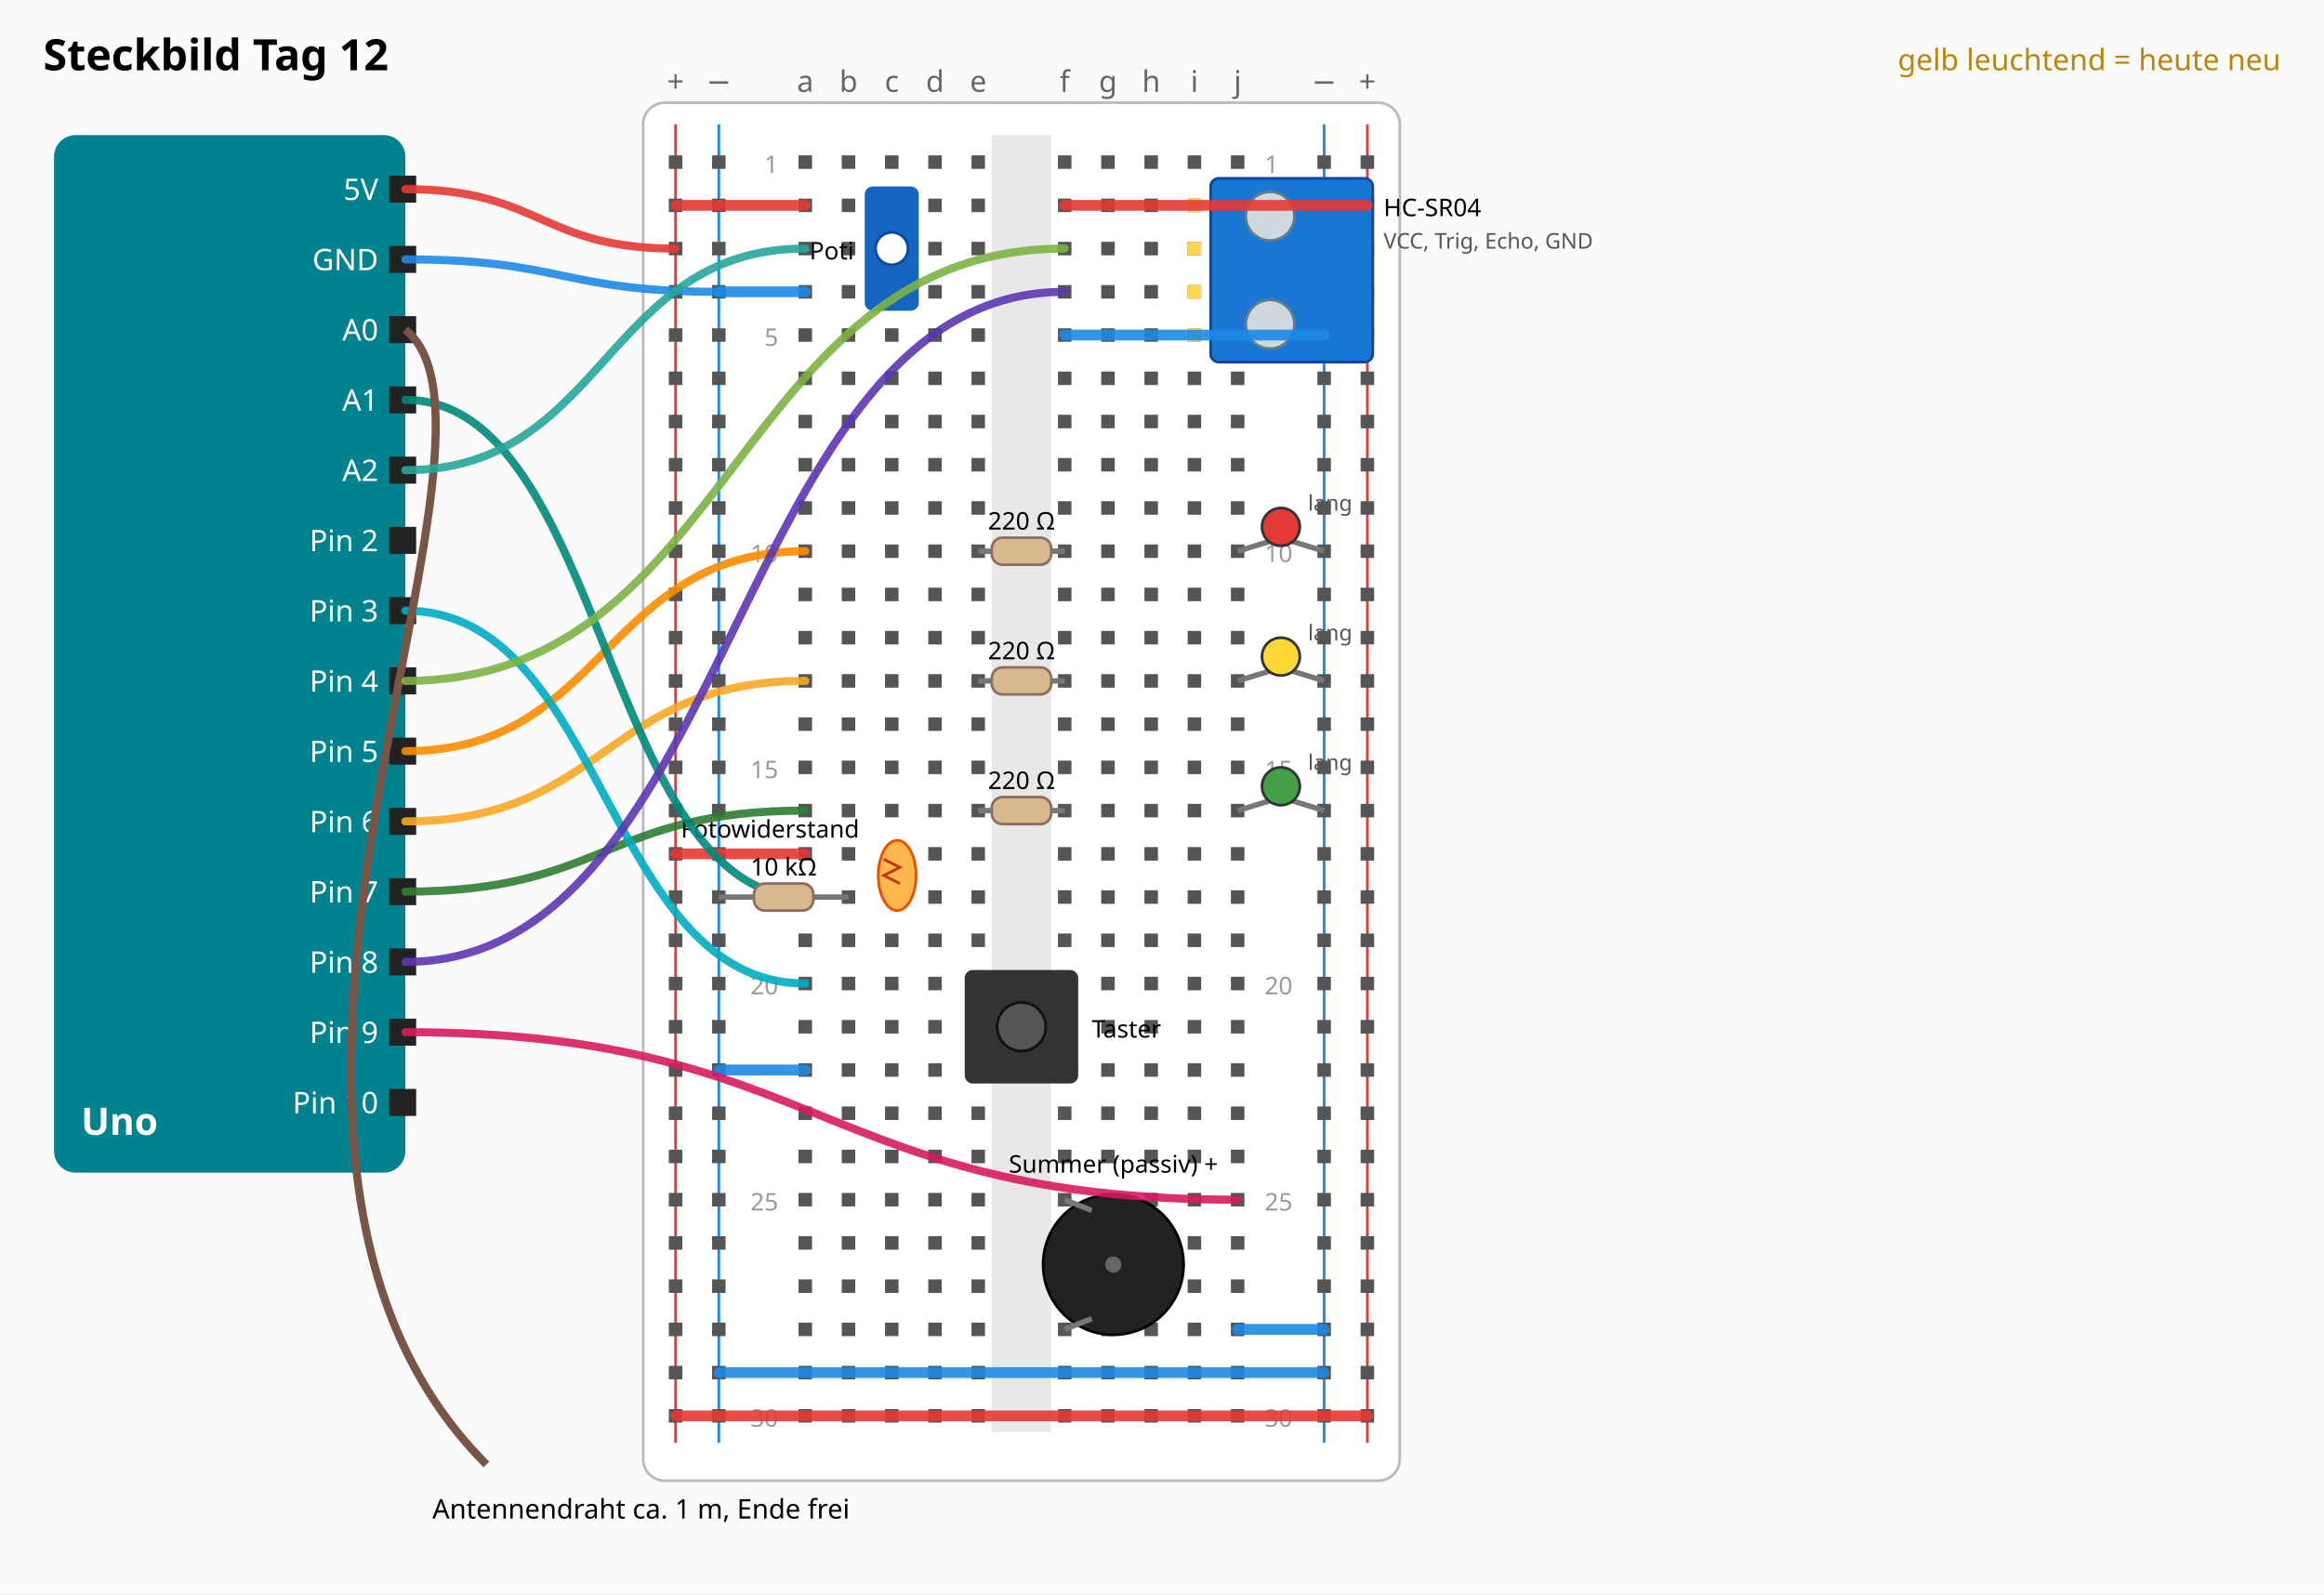
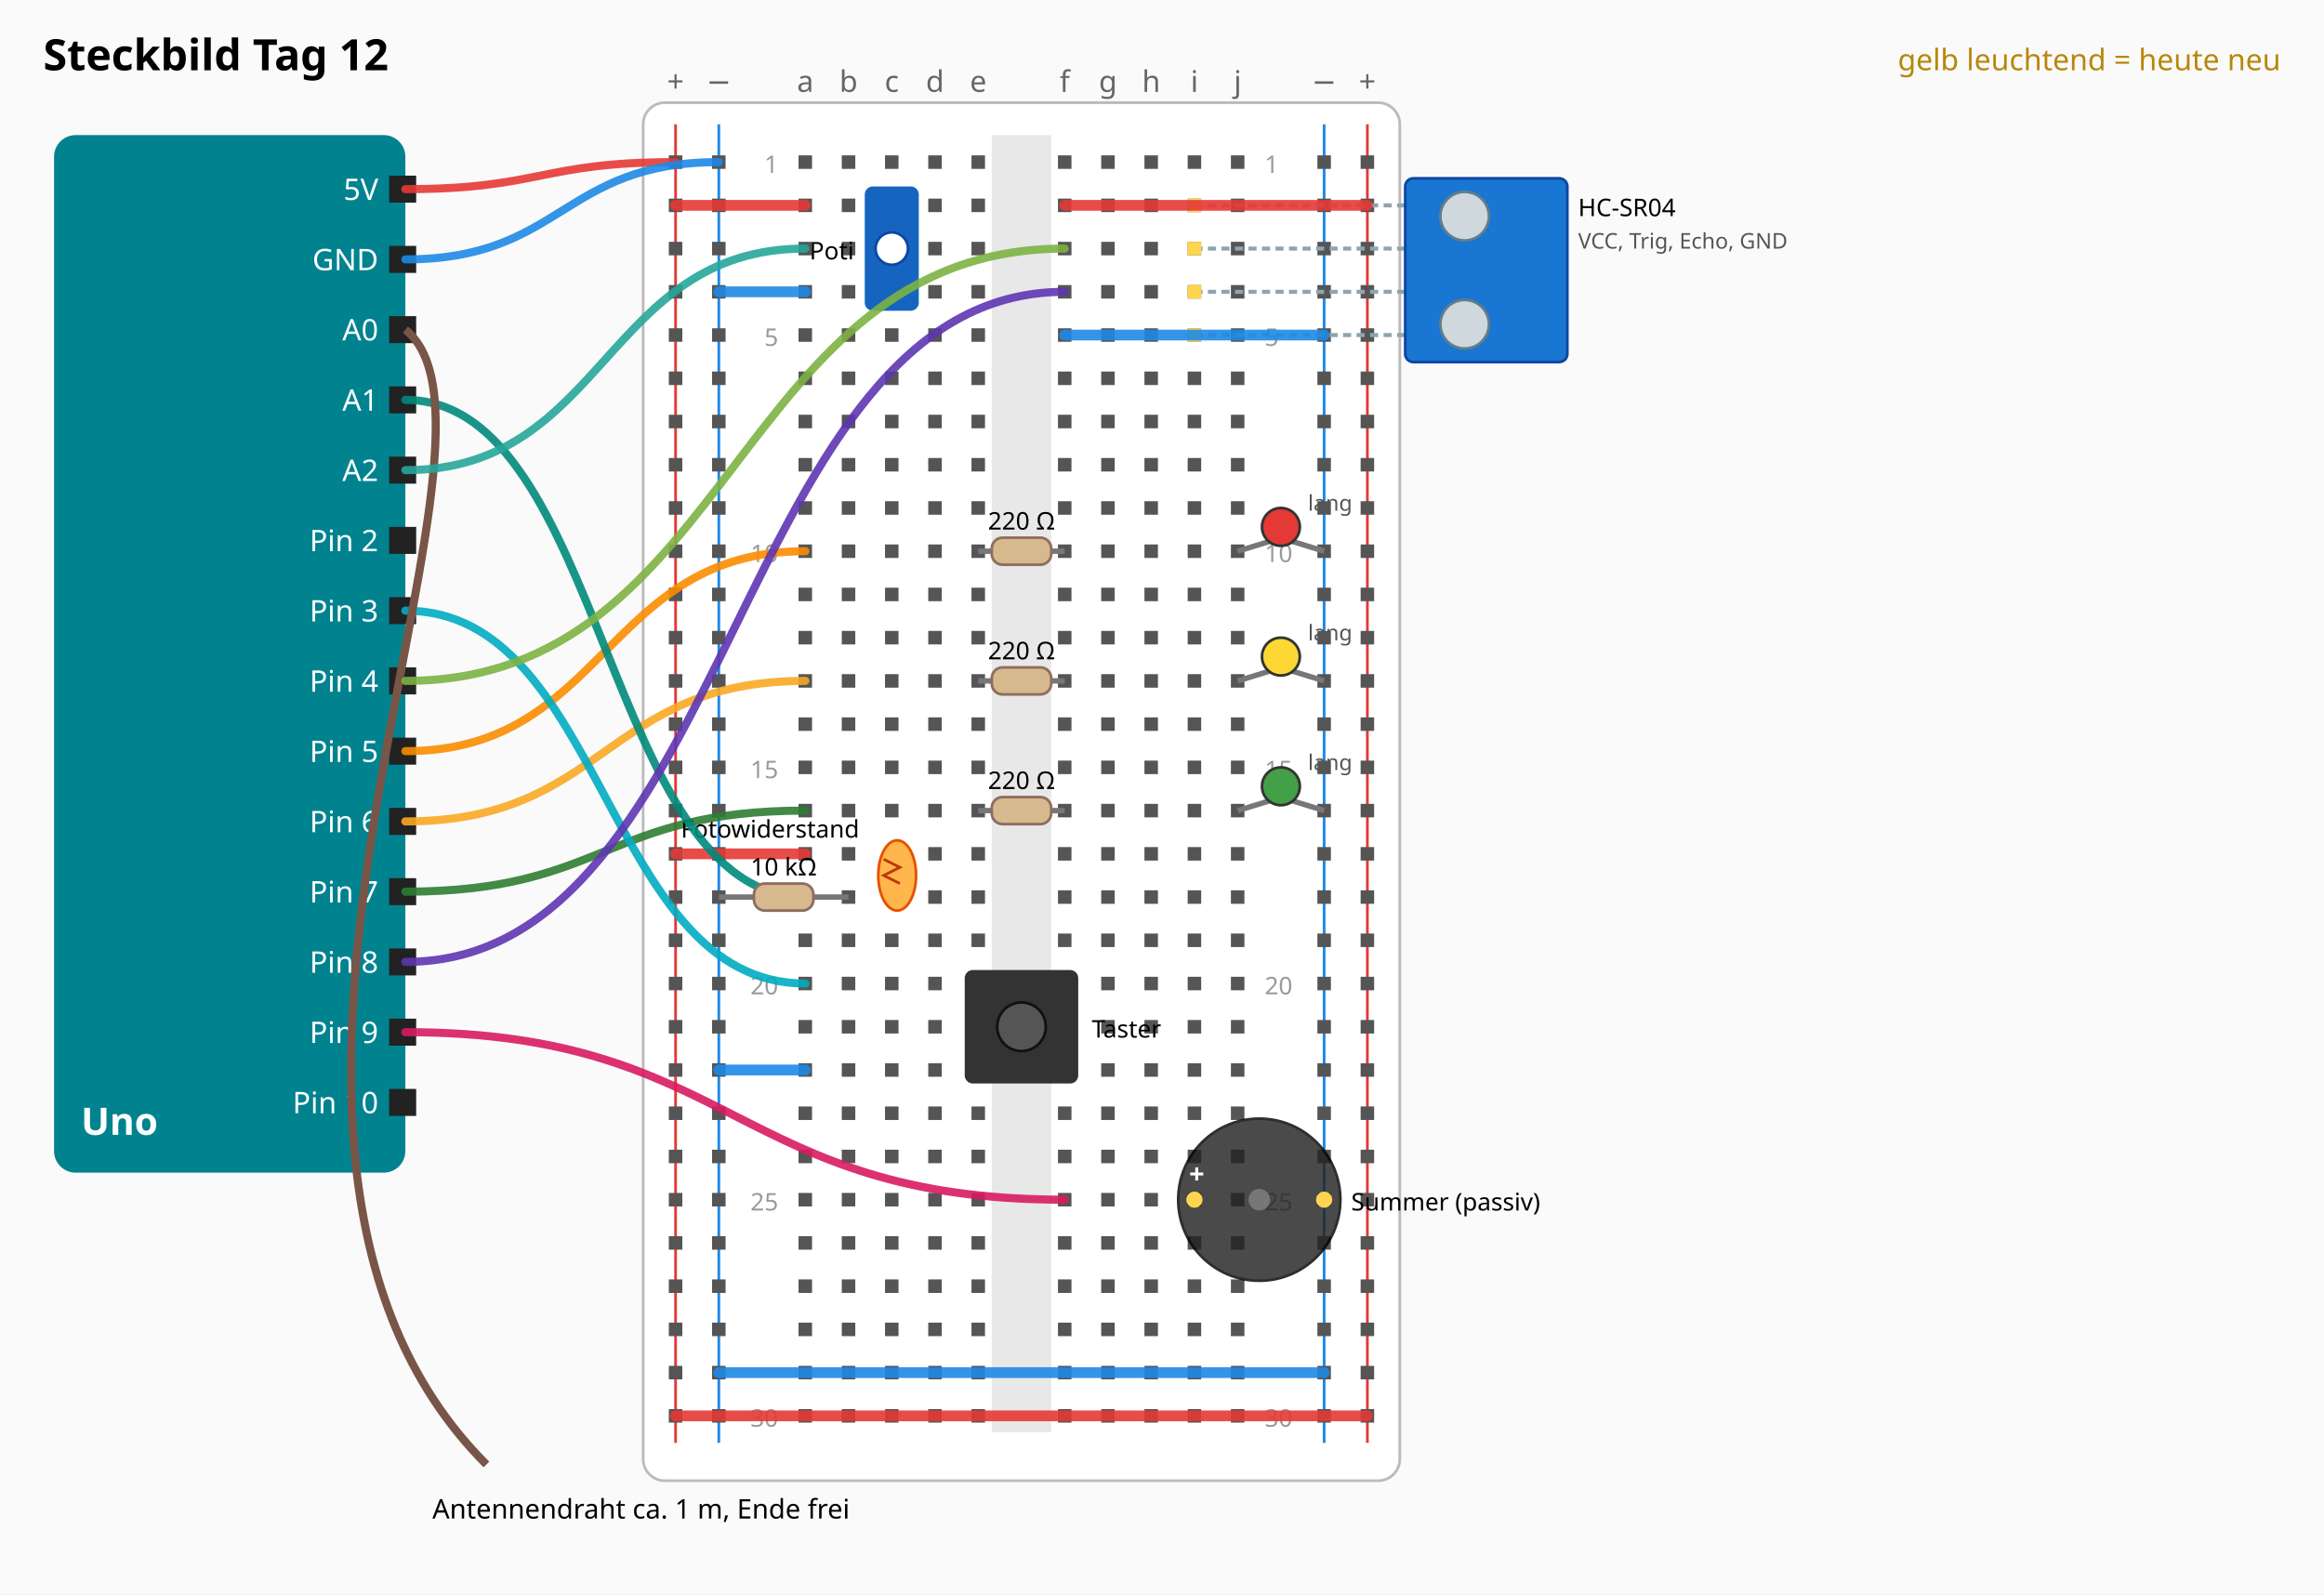
<svg xmlns="http://www.w3.org/2000/svg" viewBox="0 0 860 590" font-family="sans-serif" font-size="11">
  <defs>
    <filter id="glow" filterUnits="userSpaceOnUse" x="0" y="0" width="860" height="590">
      <feDropShadow dx="0" dy="0" stdDeviation="2.5" flood-color="#ffd400" flood-opacity="1" />
    </filter>
  </defs>
  <rect width="860" height="590" fill="#fafafa" />
  <text x="16" y="26" font-size="16" font-weight="bold">Steckbild Tag 12</text>
  <text x="844" y="26" text-anchor="end" fill="#b8860b">gelb leuchtend = heute neu</text>
  <rect x="238" y="38" width="280" height="510" rx="8" fill="#ffffff" stroke="#bbb" />
  <rect x="367" y="50" width="22" height="480" fill="#e8e8e8" />
  <line x1="250" y1="46" x2="250" y2="534" stroke="#e53935" stroke-width="1" />
  <line x1="506" y1="46" x2="506" y2="534" stroke="#e53935" stroke-width="1" />
  <line x1="266" y1="46" x2="266" y2="534" stroke="#1e88e5" stroke-width="1" />
  <line x1="490" y1="46" x2="490" y2="534" stroke="#1e88e5" stroke-width="1" />
  <text x="250" y="34" text-anchor="middle" fill="#666">+</text>
  <rect x="247.5" y="57.5" width="5" height="5" fill="#555" />
  <rect x="247.5" y="73.5" width="5" height="5" fill="#555" />
  <rect x="247.5" y="89.5" width="5" height="5" fill="#555" />
  <rect x="247.5" y="105.5" width="5" height="5" fill="#555" />
  <rect x="247.5" y="121.5" width="5" height="5" fill="#555" />
  <rect x="247.5" y="137.5" width="5" height="5" fill="#555" />
  <rect x="247.5" y="153.5" width="5" height="5" fill="#555" />
  <rect x="247.5" y="169.5" width="5" height="5" fill="#555" />
  <rect x="247.5" y="185.5" width="5" height="5" fill="#555" />
  <rect x="247.5" y="201.5" width="5" height="5" fill="#555" />
  <rect x="247.5" y="217.5" width="5" height="5" fill="#555" />
  <rect x="247.5" y="233.5" width="5" height="5" fill="#555" />
  <rect x="247.5" y="249.5" width="5" height="5" fill="#555" />
  <rect x="247.5" y="265.5" width="5" height="5" fill="#555" />
  <rect x="247.5" y="281.5" width="5" height="5" fill="#555" />
  <rect x="247.5" y="297.5" width="5" height="5" fill="#555" />
  <rect x="247.5" y="313.5" width="5" height="5" fill="#555" />
  <rect x="247.5" y="329.5" width="5" height="5" fill="#555" />
  <rect x="247.5" y="345.5" width="5" height="5" fill="#555" />
  <rect x="247.5" y="361.5" width="5" height="5" fill="#555" />
  <rect x="247.5" y="377.5" width="5" height="5" fill="#555" />
  <rect x="247.5" y="393.5" width="5" height="5" fill="#555" />
  <rect x="247.5" y="409.5" width="5" height="5" fill="#555" />
  <rect x="247.5" y="425.5" width="5" height="5" fill="#555" />
  <rect x="247.5" y="441.5" width="5" height="5" fill="#555" />
  <rect x="247.5" y="457.5" width="5" height="5" fill="#555" />
  <rect x="247.5" y="473.5" width="5" height="5" fill="#555" />
  <rect x="247.5" y="489.5" width="5" height="5" fill="#555" />
  <rect x="247.5" y="505.5" width="5" height="5" fill="#555" />
  <rect x="247.5" y="521.5" width="5" height="5" fill="#555" />
  <text x="266" y="34" text-anchor="middle" fill="#666">−</text>
  <rect x="263.5" y="57.5" width="5" height="5" fill="#555" />
  <rect x="263.5" y="73.5" width="5" height="5" fill="#555" />
  <rect x="263.5" y="89.5" width="5" height="5" fill="#555" />
  <rect x="263.5" y="105.5" width="5" height="5" fill="#555" />
  <rect x="263.5" y="121.5" width="5" height="5" fill="#555" />
  <rect x="263.5" y="137.5" width="5" height="5" fill="#555" />
  <rect x="263.5" y="153.5" width="5" height="5" fill="#555" />
  <rect x="263.5" y="169.5" width="5" height="5" fill="#555" />
  <rect x="263.5" y="185.5" width="5" height="5" fill="#555" />
  <rect x="263.5" y="201.5" width="5" height="5" fill="#555" />
  <rect x="263.5" y="217.5" width="5" height="5" fill="#555" />
  <rect x="263.5" y="233.5" width="5" height="5" fill="#555" />
  <rect x="263.5" y="249.5" width="5" height="5" fill="#555" />
  <rect x="263.5" y="265.5" width="5" height="5" fill="#555" />
  <rect x="263.5" y="281.5" width="5" height="5" fill="#555" />
  <rect x="263.5" y="297.5" width="5" height="5" fill="#555" />
  <rect x="263.5" y="313.5" width="5" height="5" fill="#555" />
  <rect x="263.5" y="329.5" width="5" height="5" fill="#555" />
  <rect x="263.5" y="345.5" width="5" height="5" fill="#555" />
  <rect x="263.5" y="361.5" width="5" height="5" fill="#555" />
  <rect x="263.5" y="377.5" width="5" height="5" fill="#555" />
  <rect x="263.5" y="393.5" width="5" height="5" fill="#555" />
  <rect x="263.5" y="409.5" width="5" height="5" fill="#555" />
  <rect x="263.5" y="425.5" width="5" height="5" fill="#555" />
  <rect x="263.5" y="441.5" width="5" height="5" fill="#555" />
  <rect x="263.5" y="457.5" width="5" height="5" fill="#555" />
  <rect x="263.5" y="473.5" width="5" height="5" fill="#555" />
  <rect x="263.5" y="489.5" width="5" height="5" fill="#555" />
  <rect x="263.5" y="505.5" width="5" height="5" fill="#555" />
  <rect x="263.5" y="521.5" width="5" height="5" fill="#555" />
  <text x="298" y="34" text-anchor="middle" fill="#666">a</text>
  <rect x="295.5" y="57.5" width="5" height="5" fill="#555" />
  <rect x="295.5" y="73.5" width="5" height="5" fill="#555" />
  <rect x="295.5" y="89.5" width="5" height="5" fill="#555" />
  <rect x="295.5" y="105.5" width="5" height="5" fill="#555" />
  <rect x="295.5" y="121.5" width="5" height="5" fill="#555" />
  <rect x="295.5" y="137.5" width="5" height="5" fill="#555" />
  <rect x="295.5" y="153.5" width="5" height="5" fill="#555" />
  <rect x="295.5" y="169.5" width="5" height="5" fill="#555" />
  <rect x="295.5" y="185.5" width="5" height="5" fill="#555" />
  <rect x="295.5" y="201.5" width="5" height="5" fill="#555" />
  <rect x="295.5" y="217.5" width="5" height="5" fill="#555" />
  <rect x="295.5" y="233.5" width="5" height="5" fill="#555" />
  <rect x="295.5" y="249.5" width="5" height="5" fill="#555" />
  <rect x="295.5" y="265.5" width="5" height="5" fill="#555" />
  <rect x="295.5" y="281.5" width="5" height="5" fill="#555" />
  <rect x="295.5" y="297.5" width="5" height="5" fill="#555" />
  <rect x="295.5" y="313.5" width="5" height="5" fill="#555" />
  <rect x="295.5" y="329.5" width="5" height="5" fill="#555" />
  <rect x="295.5" y="345.5" width="5" height="5" fill="#555" />
  <rect x="295.5" y="361.5" width="5" height="5" fill="#555" />
  <rect x="295.5" y="377.5" width="5" height="5" fill="#555" />
  <rect x="295.5" y="393.5" width="5" height="5" fill="#555" />
  <rect x="295.5" y="409.5" width="5" height="5" fill="#555" />
  <rect x="295.5" y="425.5" width="5" height="5" fill="#555" />
  <rect x="295.5" y="441.5" width="5" height="5" fill="#555" />
  <rect x="295.5" y="457.5" width="5" height="5" fill="#555" />
  <rect x="295.5" y="473.5" width="5" height="5" fill="#555" />
  <rect x="295.5" y="489.5" width="5" height="5" fill="#555" />
  <rect x="295.5" y="505.5" width="5" height="5" fill="#555" />
  <rect x="295.5" y="521.5" width="5" height="5" fill="#555" />
  <text x="314" y="34" text-anchor="middle" fill="#666">b</text>
  <rect x="311.5" y="57.5" width="5" height="5" fill="#555" />
  <rect x="311.5" y="73.5" width="5" height="5" fill="#555" />
  <rect x="311.5" y="89.5" width="5" height="5" fill="#555" />
  <rect x="311.5" y="105.5" width="5" height="5" fill="#555" />
  <rect x="311.5" y="121.5" width="5" height="5" fill="#555" />
  <rect x="311.5" y="137.5" width="5" height="5" fill="#555" />
  <rect x="311.5" y="153.5" width="5" height="5" fill="#555" />
  <rect x="311.5" y="169.5" width="5" height="5" fill="#555" />
  <rect x="311.5" y="185.5" width="5" height="5" fill="#555" />
  <rect x="311.5" y="201.5" width="5" height="5" fill="#555" />
  <rect x="311.5" y="217.5" width="5" height="5" fill="#555" />
  <rect x="311.5" y="233.5" width="5" height="5" fill="#555" />
  <rect x="311.5" y="249.5" width="5" height="5" fill="#555" />
  <rect x="311.5" y="265.5" width="5" height="5" fill="#555" />
  <rect x="311.5" y="281.5" width="5" height="5" fill="#555" />
  <rect x="311.5" y="297.5" width="5" height="5" fill="#555" />
  <rect x="311.5" y="313.5" width="5" height="5" fill="#555" />
  <rect x="311.5" y="329.5" width="5" height="5" fill="#555" />
  <rect x="311.5" y="345.5" width="5" height="5" fill="#555" />
  <rect x="311.5" y="361.5" width="5" height="5" fill="#555" />
  <rect x="311.5" y="377.5" width="5" height="5" fill="#555" />
  <rect x="311.5" y="393.5" width="5" height="5" fill="#555" />
  <rect x="311.5" y="409.5" width="5" height="5" fill="#555" />
  <rect x="311.5" y="425.5" width="5" height="5" fill="#555" />
  <rect x="311.5" y="441.5" width="5" height="5" fill="#555" />
  <rect x="311.5" y="457.5" width="5" height="5" fill="#555" />
  <rect x="311.5" y="473.5" width="5" height="5" fill="#555" />
  <rect x="311.5" y="489.5" width="5" height="5" fill="#555" />
  <rect x="311.5" y="505.5" width="5" height="5" fill="#555" />
  <rect x="311.5" y="521.5" width="5" height="5" fill="#555" />
  <text x="330" y="34" text-anchor="middle" fill="#666">c</text>
  <rect x="327.5" y="57.5" width="5" height="5" fill="#555" />
  <rect x="327.5" y="73.5" width="5" height="5" fill="#555" />
  <rect x="327.5" y="89.5" width="5" height="5" fill="#555" />
  <rect x="327.5" y="105.5" width="5" height="5" fill="#555" />
  <rect x="327.5" y="121.5" width="5" height="5" fill="#555" />
  <rect x="327.5" y="137.5" width="5" height="5" fill="#555" />
  <rect x="327.5" y="153.5" width="5" height="5" fill="#555" />
  <rect x="327.5" y="169.5" width="5" height="5" fill="#555" />
  <rect x="327.5" y="185.5" width="5" height="5" fill="#555" />
  <rect x="327.5" y="201.5" width="5" height="5" fill="#555" />
  <rect x="327.5" y="217.5" width="5" height="5" fill="#555" />
  <rect x="327.5" y="233.5" width="5" height="5" fill="#555" />
  <rect x="327.5" y="249.5" width="5" height="5" fill="#555" />
  <rect x="327.5" y="265.5" width="5" height="5" fill="#555" />
  <rect x="327.5" y="281.5" width="5" height="5" fill="#555" />
  <rect x="327.5" y="297.5" width="5" height="5" fill="#555" />
  <rect x="327.5" y="313.5" width="5" height="5" fill="#555" />
  <rect x="327.5" y="329.5" width="5" height="5" fill="#555" />
  <rect x="327.5" y="345.5" width="5" height="5" fill="#555" />
  <rect x="327.5" y="361.5" width="5" height="5" fill="#555" />
  <rect x="327.5" y="377.5" width="5" height="5" fill="#555" />
  <rect x="327.5" y="393.5" width="5" height="5" fill="#555" />
  <rect x="327.5" y="409.5" width="5" height="5" fill="#555" />
  <rect x="327.5" y="425.5" width="5" height="5" fill="#555" />
  <rect x="327.5" y="441.5" width="5" height="5" fill="#555" />
  <rect x="327.5" y="457.5" width="5" height="5" fill="#555" />
  <rect x="327.5" y="473.5" width="5" height="5" fill="#555" />
  <rect x="327.5" y="489.5" width="5" height="5" fill="#555" />
  <rect x="327.5" y="505.5" width="5" height="5" fill="#555" />
  <rect x="327.5" y="521.5" width="5" height="5" fill="#555" />
  <text x="346" y="34" text-anchor="middle" fill="#666">d</text>
  <rect x="343.5" y="57.5" width="5" height="5" fill="#555" />
  <rect x="343.5" y="73.5" width="5" height="5" fill="#555" />
  <rect x="343.5" y="89.5" width="5" height="5" fill="#555" />
  <rect x="343.5" y="105.5" width="5" height="5" fill="#555" />
  <rect x="343.5" y="121.5" width="5" height="5" fill="#555" />
  <rect x="343.5" y="137.5" width="5" height="5" fill="#555" />
  <rect x="343.5" y="153.5" width="5" height="5" fill="#555" />
  <rect x="343.5" y="169.5" width="5" height="5" fill="#555" />
  <rect x="343.5" y="185.5" width="5" height="5" fill="#555" />
  <rect x="343.5" y="201.5" width="5" height="5" fill="#555" />
  <rect x="343.5" y="217.5" width="5" height="5" fill="#555" />
  <rect x="343.5" y="233.5" width="5" height="5" fill="#555" />
  <rect x="343.5" y="249.5" width="5" height="5" fill="#555" />
  <rect x="343.5" y="265.5" width="5" height="5" fill="#555" />
  <rect x="343.5" y="281.5" width="5" height="5" fill="#555" />
  <rect x="343.5" y="297.5" width="5" height="5" fill="#555" />
  <rect x="343.5" y="313.5" width="5" height="5" fill="#555" />
  <rect x="343.5" y="329.5" width="5" height="5" fill="#555" />
  <rect x="343.5" y="345.5" width="5" height="5" fill="#555" />
  <rect x="343.5" y="361.5" width="5" height="5" fill="#555" />
  <rect x="343.5" y="377.5" width="5" height="5" fill="#555" />
  <rect x="343.5" y="393.5" width="5" height="5" fill="#555" />
  <rect x="343.5" y="409.5" width="5" height="5" fill="#555" />
  <rect x="343.5" y="425.5" width="5" height="5" fill="#555" />
  <rect x="343.5" y="441.5" width="5" height="5" fill="#555" />
  <rect x="343.5" y="457.5" width="5" height="5" fill="#555" />
  <rect x="343.5" y="473.5" width="5" height="5" fill="#555" />
  <rect x="343.5" y="489.5" width="5" height="5" fill="#555" />
  <rect x="343.5" y="505.5" width="5" height="5" fill="#555" />
  <rect x="343.5" y="521.5" width="5" height="5" fill="#555" />
  <text x="362" y="34" text-anchor="middle" fill="#666">e</text>
  <rect x="359.5" y="57.5" width="5" height="5" fill="#555" />
  <rect x="359.5" y="73.5" width="5" height="5" fill="#555" />
  <rect x="359.5" y="89.5" width="5" height="5" fill="#555" />
  <rect x="359.5" y="105.5" width="5" height="5" fill="#555" />
  <rect x="359.5" y="121.5" width="5" height="5" fill="#555" />
  <rect x="359.5" y="137.5" width="5" height="5" fill="#555" />
  <rect x="359.5" y="153.5" width="5" height="5" fill="#555" />
  <rect x="359.5" y="169.5" width="5" height="5" fill="#555" />
  <rect x="359.5" y="185.5" width="5" height="5" fill="#555" />
  <rect x="359.5" y="201.5" width="5" height="5" fill="#555" />
  <rect x="359.5" y="217.5" width="5" height="5" fill="#555" />
  <rect x="359.5" y="233.5" width="5" height="5" fill="#555" />
  <rect x="359.5" y="249.5" width="5" height="5" fill="#555" />
  <rect x="359.5" y="265.5" width="5" height="5" fill="#555" />
  <rect x="359.5" y="281.5" width="5" height="5" fill="#555" />
  <rect x="359.5" y="297.5" width="5" height="5" fill="#555" />
  <rect x="359.5" y="313.5" width="5" height="5" fill="#555" />
  <rect x="359.5" y="329.5" width="5" height="5" fill="#555" />
  <rect x="359.5" y="345.5" width="5" height="5" fill="#555" />
  <rect x="359.5" y="361.5" width="5" height="5" fill="#555" />
  <rect x="359.5" y="377.5" width="5" height="5" fill="#555" />
  <rect x="359.5" y="393.5" width="5" height="5" fill="#555" />
  <rect x="359.5" y="409.5" width="5" height="5" fill="#555" />
  <rect x="359.5" y="425.5" width="5" height="5" fill="#555" />
  <rect x="359.5" y="441.5" width="5" height="5" fill="#555" />
  <rect x="359.5" y="457.5" width="5" height="5" fill="#555" />
  <rect x="359.5" y="473.5" width="5" height="5" fill="#555" />
  <rect x="359.5" y="489.5" width="5" height="5" fill="#555" />
  <rect x="359.5" y="505.5" width="5" height="5" fill="#555" />
  <rect x="359.5" y="521.5" width="5" height="5" fill="#555" />
  <text x="394" y="34" text-anchor="middle" fill="#666">f</text>
  <rect x="391.5" y="57.5" width="5" height="5" fill="#555" />
  <rect x="391.5" y="73.5" width="5" height="5" fill="#555" />
  <rect x="391.5" y="89.5" width="5" height="5" fill="#555" />
  <rect x="391.5" y="105.5" width="5" height="5" fill="#555" />
  <rect x="391.5" y="121.5" width="5" height="5" fill="#555" />
  <rect x="391.5" y="137.5" width="5" height="5" fill="#555" />
  <rect x="391.5" y="153.5" width="5" height="5" fill="#555" />
  <rect x="391.5" y="169.5" width="5" height="5" fill="#555" />
  <rect x="391.5" y="185.5" width="5" height="5" fill="#555" />
  <rect x="391.5" y="201.5" width="5" height="5" fill="#555" />
  <rect x="391.5" y="217.5" width="5" height="5" fill="#555" />
  <rect x="391.5" y="233.5" width="5" height="5" fill="#555" />
  <rect x="391.5" y="249.5" width="5" height="5" fill="#555" />
  <rect x="391.5" y="265.5" width="5" height="5" fill="#555" />
  <rect x="391.5" y="281.5" width="5" height="5" fill="#555" />
  <rect x="391.5" y="297.5" width="5" height="5" fill="#555" />
  <rect x="391.5" y="313.5" width="5" height="5" fill="#555" />
  <rect x="391.5" y="329.5" width="5" height="5" fill="#555" />
  <rect x="391.5" y="345.5" width="5" height="5" fill="#555" />
  <rect x="391.5" y="361.5" width="5" height="5" fill="#555" />
  <rect x="391.5" y="377.5" width="5" height="5" fill="#555" />
  <rect x="391.5" y="393.5" width="5" height="5" fill="#555" />
  <rect x="391.5" y="409.5" width="5" height="5" fill="#555" />
  <rect x="391.5" y="425.5" width="5" height="5" fill="#555" />
  <rect x="391.5" y="441.5" width="5" height="5" fill="#555" />
  <rect x="391.5" y="457.5" width="5" height="5" fill="#555" />
  <rect x="391.5" y="473.5" width="5" height="5" fill="#555" />
  <rect x="391.5" y="489.5" width="5" height="5" fill="#555" />
  <rect x="391.5" y="505.5" width="5" height="5" fill="#555" />
  <rect x="391.5" y="521.5" width="5" height="5" fill="#555" />
  <text x="410" y="34" text-anchor="middle" fill="#666">g</text>
  <rect x="407.5" y="57.5" width="5" height="5" fill="#555" />
  <rect x="407.5" y="73.5" width="5" height="5" fill="#555" />
  <rect x="407.5" y="89.5" width="5" height="5" fill="#555" />
  <rect x="407.5" y="105.5" width="5" height="5" fill="#555" />
  <rect x="407.5" y="121.5" width="5" height="5" fill="#555" />
  <rect x="407.5" y="137.5" width="5" height="5" fill="#555" />
  <rect x="407.5" y="153.5" width="5" height="5" fill="#555" />
  <rect x="407.5" y="169.5" width="5" height="5" fill="#555" />
  <rect x="407.5" y="185.5" width="5" height="5" fill="#555" />
  <rect x="407.5" y="201.5" width="5" height="5" fill="#555" />
  <rect x="407.5" y="217.5" width="5" height="5" fill="#555" />
  <rect x="407.5" y="233.5" width="5" height="5" fill="#555" />
  <rect x="407.5" y="249.5" width="5" height="5" fill="#555" />
  <rect x="407.5" y="265.5" width="5" height="5" fill="#555" />
  <rect x="407.5" y="281.5" width="5" height="5" fill="#555" />
  <rect x="407.5" y="297.5" width="5" height="5" fill="#555" />
  <rect x="407.5" y="313.5" width="5" height="5" fill="#555" />
  <rect x="407.5" y="329.5" width="5" height="5" fill="#555" />
  <rect x="407.5" y="345.5" width="5" height="5" fill="#555" />
  <rect x="407.5" y="361.5" width="5" height="5" fill="#555" />
  <rect x="407.5" y="377.5" width="5" height="5" fill="#555" />
  <rect x="407.5" y="393.5" width="5" height="5" fill="#555" />
  <rect x="407.5" y="409.5" width="5" height="5" fill="#555" />
  <rect x="407.5" y="425.5" width="5" height="5" fill="#555" />
  <rect x="407.5" y="441.5" width="5" height="5" fill="#555" />
  <rect x="407.5" y="457.5" width="5" height="5" fill="#555" />
  <rect x="407.5" y="473.5" width="5" height="5" fill="#555" />
  <rect x="407.5" y="489.5" width="5" height="5" fill="#555" />
  <rect x="407.5" y="505.5" width="5" height="5" fill="#555" />
  <rect x="407.5" y="521.5" width="5" height="5" fill="#555" />
  <text x="426" y="34" text-anchor="middle" fill="#666">h</text>
  <rect x="423.5" y="57.5" width="5" height="5" fill="#555" />
  <rect x="423.5" y="73.5" width="5" height="5" fill="#555" />
  <rect x="423.5" y="89.5" width="5" height="5" fill="#555" />
  <rect x="423.5" y="105.5" width="5" height="5" fill="#555" />
  <rect x="423.5" y="121.5" width="5" height="5" fill="#555" />
  <rect x="423.5" y="137.5" width="5" height="5" fill="#555" />
  <rect x="423.5" y="153.5" width="5" height="5" fill="#555" />
  <rect x="423.5" y="169.5" width="5" height="5" fill="#555" />
  <rect x="423.5" y="185.5" width="5" height="5" fill="#555" />
  <rect x="423.5" y="201.5" width="5" height="5" fill="#555" />
  <rect x="423.5" y="217.5" width="5" height="5" fill="#555" />
  <rect x="423.5" y="233.5" width="5" height="5" fill="#555" />
  <rect x="423.5" y="249.5" width="5" height="5" fill="#555" />
  <rect x="423.5" y="265.5" width="5" height="5" fill="#555" />
  <rect x="423.5" y="281.5" width="5" height="5" fill="#555" />
  <rect x="423.5" y="297.5" width="5" height="5" fill="#555" />
  <rect x="423.5" y="313.5" width="5" height="5" fill="#555" />
  <rect x="423.5" y="329.5" width="5" height="5" fill="#555" />
  <rect x="423.5" y="345.5" width="5" height="5" fill="#555" />
  <rect x="423.5" y="361.5" width="5" height="5" fill="#555" />
  <rect x="423.5" y="377.5" width="5" height="5" fill="#555" />
  <rect x="423.5" y="393.5" width="5" height="5" fill="#555" />
  <rect x="423.5" y="409.5" width="5" height="5" fill="#555" />
  <rect x="423.5" y="425.5" width="5" height="5" fill="#555" />
  <rect x="423.5" y="441.5" width="5" height="5" fill="#555" />
  <rect x="423.5" y="457.5" width="5" height="5" fill="#555" />
  <rect x="423.5" y="473.5" width="5" height="5" fill="#555" />
  <rect x="423.5" y="489.5" width="5" height="5" fill="#555" />
  <rect x="423.5" y="505.5" width="5" height="5" fill="#555" />
  <rect x="423.5" y="521.5" width="5" height="5" fill="#555" />
  <text x="442" y="34" text-anchor="middle" fill="#666">i</text>
  <rect x="439.5" y="57.5" width="5" height="5" fill="#555" />
  <rect x="439.5" y="73.5" width="5" height="5" fill="#555" />
  <rect x="439.5" y="89.5" width="5" height="5" fill="#555" />
  <rect x="439.5" y="105.5" width="5" height="5" fill="#555" />
  <rect x="439.5" y="121.5" width="5" height="5" fill="#555" />
  <rect x="439.5" y="137.5" width="5" height="5" fill="#555" />
  <rect x="439.5" y="153.5" width="5" height="5" fill="#555" />
  <rect x="439.5" y="169.5" width="5" height="5" fill="#555" />
  <rect x="439.5" y="185.5" width="5" height="5" fill="#555" />
  <rect x="439.5" y="201.5" width="5" height="5" fill="#555" />
  <rect x="439.5" y="217.5" width="5" height="5" fill="#555" />
  <rect x="439.5" y="233.5" width="5" height="5" fill="#555" />
  <rect x="439.5" y="249.5" width="5" height="5" fill="#555" />
  <rect x="439.5" y="265.5" width="5" height="5" fill="#555" />
  <rect x="439.5" y="281.5" width="5" height="5" fill="#555" />
  <rect x="439.5" y="297.5" width="5" height="5" fill="#555" />
  <rect x="439.5" y="313.5" width="5" height="5" fill="#555" />
  <rect x="439.5" y="329.5" width="5" height="5" fill="#555" />
  <rect x="439.5" y="345.5" width="5" height="5" fill="#555" />
  <rect x="439.5" y="361.5" width="5" height="5" fill="#555" />
  <rect x="439.5" y="377.5" width="5" height="5" fill="#555" />
  <rect x="439.5" y="393.5" width="5" height="5" fill="#555" />
  <rect x="439.5" y="409.5" width="5" height="5" fill="#555" />
  <rect x="439.5" y="425.5" width="5" height="5" fill="#555" />
  <rect x="439.5" y="441.5" width="5" height="5" fill="#555" />
  <rect x="439.5" y="457.5" width="5" height="5" fill="#555" />
  <rect x="439.5" y="473.5" width="5" height="5" fill="#555" />
  <rect x="439.5" y="489.5" width="5" height="5" fill="#555" />
  <rect x="439.5" y="505.5" width="5" height="5" fill="#555" />
  <rect x="439.5" y="521.5" width="5" height="5" fill="#555" />
  <text x="458" y="34" text-anchor="middle" fill="#666">j</text>
  <rect x="455.5" y="57.5" width="5" height="5" fill="#555" />
  <rect x="455.5" y="73.5" width="5" height="5" fill="#555" />
  <rect x="455.5" y="89.5" width="5" height="5" fill="#555" />
  <rect x="455.5" y="105.5" width="5" height="5" fill="#555" />
  <rect x="455.5" y="121.5" width="5" height="5" fill="#555" />
  <rect x="455.5" y="137.5" width="5" height="5" fill="#555" />
  <rect x="455.5" y="153.5" width="5" height="5" fill="#555" />
  <rect x="455.5" y="169.5" width="5" height="5" fill="#555" />
  <rect x="455.5" y="185.5" width="5" height="5" fill="#555" />
  <rect x="455.5" y="201.5" width="5" height="5" fill="#555" />
  <rect x="455.5" y="217.5" width="5" height="5" fill="#555" />
  <rect x="455.5" y="233.5" width="5" height="5" fill="#555" />
  <rect x="455.5" y="249.5" width="5" height="5" fill="#555" />
  <rect x="455.5" y="265.5" width="5" height="5" fill="#555" />
  <rect x="455.5" y="281.5" width="5" height="5" fill="#555" />
  <rect x="455.5" y="297.5" width="5" height="5" fill="#555" />
  <rect x="455.5" y="313.5" width="5" height="5" fill="#555" />
  <rect x="455.5" y="329.5" width="5" height="5" fill="#555" />
  <rect x="455.5" y="345.5" width="5" height="5" fill="#555" />
  <rect x="455.5" y="361.5" width="5" height="5" fill="#555" />
  <rect x="455.5" y="377.5" width="5" height="5" fill="#555" />
  <rect x="455.5" y="393.5" width="5" height="5" fill="#555" />
  <rect x="455.5" y="409.5" width="5" height="5" fill="#555" />
  <rect x="455.5" y="425.5" width="5" height="5" fill="#555" />
  <rect x="455.5" y="441.5" width="5" height="5" fill="#555" />
  <rect x="455.5" y="457.5" width="5" height="5" fill="#555" />
  <rect x="455.5" y="473.5" width="5" height="5" fill="#555" />
  <rect x="455.5" y="489.5" width="5" height="5" fill="#555" />
  <rect x="455.5" y="505.5" width="5" height="5" fill="#555" />
  <rect x="455.5" y="521.5" width="5" height="5" fill="#555" />
  <text x="490" y="34" text-anchor="middle" fill="#666">−</text>
  <rect x="487.5" y="57.5" width="5" height="5" fill="#555" />
  <rect x="487.5" y="73.5" width="5" height="5" fill="#555" />
  <rect x="487.5" y="89.5" width="5" height="5" fill="#555" />
  <rect x="487.5" y="105.5" width="5" height="5" fill="#555" />
  <rect x="487.5" y="121.5" width="5" height="5" fill="#555" />
  <rect x="487.5" y="137.5" width="5" height="5" fill="#555" />
  <rect x="487.5" y="153.5" width="5" height="5" fill="#555" />
  <rect x="487.5" y="169.5" width="5" height="5" fill="#555" />
  <rect x="487.5" y="185.5" width="5" height="5" fill="#555" />
  <rect x="487.5" y="201.5" width="5" height="5" fill="#555" />
  <rect x="487.5" y="217.5" width="5" height="5" fill="#555" />
  <rect x="487.5" y="233.5" width="5" height="5" fill="#555" />
  <rect x="487.5" y="249.5" width="5" height="5" fill="#555" />
  <rect x="487.5" y="265.5" width="5" height="5" fill="#555" />
  <rect x="487.5" y="281.5" width="5" height="5" fill="#555" />
  <rect x="487.5" y="297.5" width="5" height="5" fill="#555" />
  <rect x="487.5" y="313.5" width="5" height="5" fill="#555" />
  <rect x="487.5" y="329.5" width="5" height="5" fill="#555" />
  <rect x="487.5" y="345.5" width="5" height="5" fill="#555" />
  <rect x="487.5" y="361.5" width="5" height="5" fill="#555" />
  <rect x="487.5" y="377.5" width="5" height="5" fill="#555" />
  <rect x="487.5" y="393.5" width="5" height="5" fill="#555" />
  <rect x="487.5" y="409.5" width="5" height="5" fill="#555" />
  <rect x="487.5" y="425.5" width="5" height="5" fill="#555" />
  <rect x="487.5" y="441.5" width="5" height="5" fill="#555" />
  <rect x="487.5" y="457.5" width="5" height="5" fill="#555" />
  <rect x="487.5" y="473.5" width="5" height="5" fill="#555" />
  <rect x="487.5" y="489.5" width="5" height="5" fill="#555" />
  <rect x="487.5" y="505.5" width="5" height="5" fill="#555" />
  <rect x="487.5" y="521.5" width="5" height="5" fill="#555" />
  <text x="506" y="34" text-anchor="middle" fill="#666">+</text>
  <rect x="503.5" y="57.5" width="5" height="5" fill="#555" />
  <rect x="503.5" y="73.5" width="5" height="5" fill="#555" />
  <rect x="503.5" y="89.5" width="5" height="5" fill="#555" />
  <rect x="503.5" y="105.5" width="5" height="5" fill="#555" />
  <rect x="503.5" y="121.5" width="5" height="5" fill="#555" />
  <rect x="503.5" y="137.5" width="5" height="5" fill="#555" />
  <rect x="503.5" y="153.5" width="5" height="5" fill="#555" />
  <rect x="503.5" y="169.5" width="5" height="5" fill="#555" />
  <rect x="503.5" y="185.5" width="5" height="5" fill="#555" />
  <rect x="503.5" y="201.5" width="5" height="5" fill="#555" />
  <rect x="503.5" y="217.5" width="5" height="5" fill="#555" />
  <rect x="503.5" y="233.5" width="5" height="5" fill="#555" />
  <rect x="503.5" y="249.5" width="5" height="5" fill="#555" />
  <rect x="503.5" y="265.5" width="5" height="5" fill="#555" />
  <rect x="503.5" y="281.5" width="5" height="5" fill="#555" />
  <rect x="503.5" y="297.5" width="5" height="5" fill="#555" />
  <rect x="503.5" y="313.5" width="5" height="5" fill="#555" />
  <rect x="503.5" y="329.5" width="5" height="5" fill="#555" />
  <rect x="503.5" y="345.5" width="5" height="5" fill="#555" />
  <rect x="503.5" y="361.5" width="5" height="5" fill="#555" />
  <rect x="503.5" y="377.5" width="5" height="5" fill="#555" />
  <rect x="503.5" y="393.5" width="5" height="5" fill="#555" />
  <rect x="503.5" y="409.5" width="5" height="5" fill="#555" />
  <rect x="503.5" y="425.5" width="5" height="5" fill="#555" />
  <rect x="503.5" y="441.5" width="5" height="5" fill="#555" />
  <rect x="503.5" y="457.5" width="5" height="5" fill="#555" />
  <rect x="503.5" y="473.5" width="5" height="5" fill="#555" />
  <rect x="503.5" y="489.5" width="5" height="5" fill="#555" />
  <rect x="503.5" y="505.5" width="5" height="5" fill="#555" />
  <rect x="503.5" y="521.5" width="5" height="5" fill="#555" />
  <text x="288" y="64" text-anchor="end" fill="#999" font-size="9">1</text>
  <text x="468" y="64" fill="#999" font-size="9">1</text>
  <text x="288" y="128" text-anchor="end" fill="#999" font-size="9">5</text>
  <text x="468" y="128" fill="#999" font-size="9">5</text>
  <text x="288" y="208" text-anchor="end" fill="#999" font-size="9">10</text>
  <text x="468" y="208" fill="#999" font-size="9">10</text>
  <text x="288" y="288" text-anchor="end" fill="#999" font-size="9">15</text>
  <text x="468" y="288" fill="#999" font-size="9">15</text>
  <text x="288" y="368" text-anchor="end" fill="#999" font-size="9">20</text>
  <text x="468" y="368" fill="#999" font-size="9">20</text>
  <text x="288" y="448" text-anchor="end" fill="#999" font-size="9">25</text>
  <text x="468" y="448" fill="#999" font-size="9">25</text>
  <text x="288" y="528" text-anchor="end" fill="#999" font-size="9">30</text>
  <text x="468" y="528" fill="#999" font-size="9">30</text>
  <rect x="20" y="50" width="130" height="384" rx="8" fill="#00838f" />
  <text x="30" y="420" fill="#fff" font-size="14" font-weight="bold">Uno</text>
  <text x="140" y="74" text-anchor="end" fill="#fff">5V</text>
  <rect x="144" y="65" width="10" height="10" fill="#222" />
  <text x="140" y="100" text-anchor="end" fill="#fff">GND</text>
  <rect x="144" y="91" width="10" height="10" fill="#222" />
  <text x="140" y="126" text-anchor="end" fill="#fff">A0</text>
  <rect x="144" y="117" width="10" height="10" fill="#222" />
  <text x="140" y="152" text-anchor="end" fill="#fff">A1</text>
  <rect x="144" y="143" width="10" height="10" fill="#222" />
  <text x="140" y="178" text-anchor="end" fill="#fff">A2</text>
  <rect x="144" y="169" width="10" height="10" fill="#222" />
  <text x="140" y="204" text-anchor="end" fill="#fff">Pin 2</text>
  <rect x="144" y="195" width="10" height="10" fill="#222" />
  <text x="140" y="230" text-anchor="end" fill="#fff">Pin 3</text>
  <rect x="144" y="221" width="10" height="10" fill="#222" />
  <text x="140" y="256" text-anchor="end" fill="#fff">Pin 4</text>
  <rect x="144" y="247" width="10" height="10" fill="#222" />
  <text x="140" y="282" text-anchor="end" fill="#fff">Pin 5</text>
  <rect x="144" y="273" width="10" height="10" fill="#222" />
  <text x="140" y="308" text-anchor="end" fill="#fff">Pin 6</text>
  <rect x="144" y="299" width="10" height="10" fill="#222" />
  <text x="140" y="334" text-anchor="end" fill="#fff">Pin 7</text>
  <rect x="144" y="325" width="10" height="10" fill="#222" />
  <text x="140" y="360" text-anchor="end" fill="#fff">Pin 8</text>
  <rect x="144" y="351" width="10" height="10" fill="#222" />
  <text x="140" y="386" text-anchor="end" fill="#fff">Pin 9</text>
  <rect x="144" y="377" width="10" height="10" fill="#222" />
  <text x="140" y="412" text-anchor="end" fill="#fff">Pin 10</text>
  <rect x="144" y="403" width="10" height="10" fill="#222" />
-   <path d="M150,70 C200.0,70 200.0,92 250,92" fill="none" stroke="#e53935" stroke-width="3" stroke-linecap="round" opacity="0.9" />
-   <path d="M150,96 C208.0,96 208.0,108 266,108" fill="none" stroke="#1e88e5" stroke-width="3" stroke-linecap="round" opacity="0.9" />
+   <path d="M150,70 C200.0,70 200.0,60 250,60" fill="none" stroke="#e53935" stroke-width="3" stroke-linecap="round" opacity="0.9" />
+   <path d="M150,96 C208.0,96 208.0,60 266,60" fill="none" stroke="#1e88e5" stroke-width="3" stroke-linecap="round" opacity="0.9" />
  <path d="M250,524 C378.0,524 378.0,524 506,524" fill="none" stroke="#e53935" stroke-width="4" stroke-linecap="round" opacity="0.9" />
  <path d="M266,508 C378.0,508 378.0,508 490,508" fill="none" stroke="#1e88e5" stroke-width="4" stroke-linecap="round" opacity="0.9" />
  <line x1="362" y1="204" x2="394" y2="204" stroke="#777" stroke-width="2" />
  <rect x="367.0" y="199.0" width="22" height="10" rx="4" fill="#d7b98e" stroke="#8d6e63" />
  <text x="378.0" y="196.0" text-anchor="middle" font-size="9">220 Ω</text>
  <line x1="458" y1="204" x2="471.0" y2="200" stroke="#777" stroke-width="2" />
  <line x1="490" y1="204" x2="477.0" y2="200" stroke="#777" stroke-width="2" />
  <circle cx="474.0" cy="195" r="7" fill="#e53935" stroke="#333" />
  <text x="484.0" y="189" font-size="8" fill="#555">lang</text>
  <path d="M150,278 C224.0,278 224.0,204 298,204" fill="none" stroke="#fb8c00" stroke-width="3" stroke-linecap="round" opacity="0.9" />
  <line x1="362" y1="252" x2="394" y2="252" stroke="#777" stroke-width="2" />
  <rect x="367.0" y="247.0" width="22" height="10" rx="4" fill="#d7b98e" stroke="#8d6e63" />
  <text x="378.0" y="244.0" text-anchor="middle" font-size="9">220 Ω</text>
  <line x1="458" y1="252" x2="471.0" y2="248" stroke="#777" stroke-width="2" />
  <line x1="490" y1="252" x2="477.0" y2="248" stroke="#777" stroke-width="2" />
  <circle cx="474.0" cy="243" r="7" fill="#fdd835" stroke="#333" />
  <text x="484.0" y="237" font-size="8" fill="#555">lang</text>
  <path d="M150,304 C224.0,304 224.0,252 298,252" fill="none" stroke="#f9a825" stroke-width="3" stroke-linecap="round" opacity="0.9" />
  <line x1="362" y1="300" x2="394" y2="300" stroke="#777" stroke-width="2" />
  <rect x="367.0" y="295.0" width="22" height="10" rx="4" fill="#d7b98e" stroke="#8d6e63" />
  <text x="378.0" y="292.0" text-anchor="middle" font-size="9">220 Ω</text>
  <line x1="458" y1="300" x2="471.0" y2="296" stroke="#777" stroke-width="2" />
  <line x1="490" y1="300" x2="477.0" y2="296" stroke="#777" stroke-width="2" />
  <circle cx="474.0" cy="291" r="7" fill="#43a047" stroke="#333" />
  <text x="484.0" y="285" font-size="8" fill="#555">lang</text>
  <path d="M150,330 C224.0,330 224.0,300 298,300" fill="none" stroke="#2e7d32" stroke-width="3" stroke-linecap="round" opacity="0.9" />
  <rect x="357" y="359" width="42" height="42" rx="3" fill="#333" />
  <circle cx="378.0" cy="380.0" r="9" fill="#555" stroke="#111" />
  <text x="404" y="384.0" font-size="9">Taster</text>
  <path d="M150,226 C224.0,226 224.0,364 298,364" fill="none" stroke="#00acc1" stroke-width="3" stroke-linecap="round" opacity="0.9" />
  <path d="M298,396 C282.0,396 282.0,396 266,396" fill="none" stroke="#1e88e5" stroke-width="4" stroke-linecap="round" opacity="0.9" />
-   <circle cx="412" cy="468.0" r="26.0" fill="#222" stroke="#000" />
-   <circle cx="412" cy="468.0" r="3" fill="#666" />
-   <text x="412" y="434" text-anchor="middle" font-size="9">Summer (passiv) +</text>
-   <line x1="394" y1="444" x2="404" y2="448" stroke="#777" stroke-width="2" />
-   <line x1="394" y1="492" x2="404" y2="488" stroke="#777" stroke-width="2" />
-   <path d="M150,382 C304.0,382 304.0,444 458,444" fill="none" stroke="#d81b60" stroke-width="3" stroke-linecap="round" opacity="0.9" />
-   <path d="M458,492 C474.0,492 474.0,492 490,492" fill="none" stroke="#1e88e5" stroke-width="4" stroke-linecap="round" opacity="0.9" />
+   <path d="M150,382 C272.0,382 272.0,444 394,444" fill="none" stroke="#d81b60" stroke-width="3" stroke-linecap="round" opacity="0.9" />
+   <circle cx="466.0" cy="444" r="30" fill="#222" stroke="#000" opacity="0.82" />
+   <circle cx="466.0" cy="444" r="4" fill="#777" />
+   <circle cx="442" cy="444" r="3" fill="#ffd54f" />
+   <circle cx="490" cy="444" r="3" fill="#ffd54f" />
+   <text x="440" y="438" fill="#fff" font-size="10" font-weight="bold">+</text>
+   <text x="500.0" y="448" font-size="9">Summer (passiv)</text>
  <ellipse cx="332" cy="324.0" rx="7" ry="13.0" fill="#ffb74d" stroke="#e65100" />
  <path d="M327,318 l6,3 l-6,3 l6,3" stroke="#bf360c" fill="none" />
  <text x="318" y="310" text-anchor="end" font-size="9">Fotowiderstand</text>
  <path d="M250,316 C274.0,316 274.0,316 298,316" fill="none" stroke="#e53935" stroke-width="4" stroke-linecap="round" opacity="0.9" />
  <path d="M150,148 C224.0,148 224.0,332 298,332" fill="none" stroke="#00897b" stroke-width="3" stroke-linecap="round" opacity="0.9" />
  <line x1="314" y1="332" x2="266" y2="332" stroke="#777" stroke-width="2" />
  <rect x="279.0" y="327.0" width="22" height="10" rx="4" fill="#d7b98e" stroke="#8d6e63" />
  <text x="290.0" y="324.0" text-anchor="middle" font-size="9">10 kΩ</text>
  <path d="M150,122 C 200,162 60,422 180,542" stroke="#795548" stroke-width="3" fill="none" />
  <text x="160" y="562" font-size="10">Antennendraht ca. 1 m, Ende frei</text>
  <rect x="320" y="69" width="20" height="46" rx="3" fill="#1565c0" />
  <circle cx="330" cy="92.0" r="6" fill="#fff" stroke="#0d47a1" />
  <text x="316" y="96.0" text-anchor="end" font-size="9">Poti</text>
  <path d="M250,76 C274.0,76 274.0,76 298,76" fill="none" stroke="#e53935" stroke-width="4" stroke-linecap="round" opacity="0.9" />
  <path d="M298,108 C282.0,108 282.0,108 266,108" fill="none" stroke="#1e88e5" stroke-width="4" stroke-linecap="round" opacity="0.9" />
  <path d="M150,174 C224.0,174 224.0,92 298,92" fill="none" stroke="#26a69a" stroke-width="3" stroke-linecap="round" opacity="0.9" />
-   <rect x="448" y="66" width="60" height="68" rx="3" fill="#1976d2" stroke="#0d47a1" />
-   <circle cx="470" cy="80" r="9" fill="#cfd8dc" stroke="#607d8b" />
-   <circle cx="470" cy="120" r="9" fill="#cfd8dc" stroke="#607d8b" />
-   <text x="512" y="80" font-size="9">HC-SR04</text>
-   <text x="512" y="92" font-size="8" fill="#555">VCC, Trig, Echo, GND</text>
+   <line x1="442" y1="76" x2="520" y2="76" stroke="#90a4ae" stroke-width="1.5" stroke-dasharray="3 2" />
+   <line x1="442" y1="92" x2="520" y2="92" stroke="#90a4ae" stroke-width="1.5" stroke-dasharray="3 2" />
+   <line x1="442" y1="108" x2="520" y2="108" stroke="#90a4ae" stroke-width="1.5" stroke-dasharray="3 2" />
+   <line x1="442" y1="124" x2="520" y2="124" stroke="#90a4ae" stroke-width="1.5" stroke-dasharray="3 2" />
+   <rect x="520" y="66" width="60" height="68" rx="3" fill="#1976d2" stroke="#0d47a1" />
+   <circle cx="542" cy="80" r="9" fill="#cfd8dc" stroke="#607d8b" />
+   <circle cx="542" cy="120" r="9" fill="#cfd8dc" stroke="#607d8b" />
+   <text x="584" y="80" font-size="9">HC-SR04</text>
+   <text x="584" y="92" font-size="8" fill="#555">VCC, Trig, Echo, GND</text>
  <rect x="439.5" y="73.5" width="5" height="5" fill="#ffd54f" />
  <rect x="439.5" y="89.5" width="5" height="5" fill="#ffd54f" />
  <rect x="439.5" y="105.5" width="5" height="5" fill="#ffd54f" />
  <rect x="439.5" y="121.5" width="5" height="5" fill="#ffd54f" />
  <path d="M394,76 C450.0,76 450.0,76 506,76" fill="none" stroke="#e53935" stroke-width="4" stroke-linecap="round" opacity="0.9" />
  <path d="M150,252 C272.0,252 272.0,92 394,92" fill="none" stroke="#7cb342" stroke-width="3" stroke-linecap="round" opacity="0.9" />
  <path d="M150,356 C272.0,356 272.0,108 394,108" fill="none" stroke="#5e35b1" stroke-width="3" stroke-linecap="round" opacity="0.9" />
  <path d="M394,124 C442.0,124 442.0,124 490,124" fill="none" stroke="#1e88e5" stroke-width="4" stroke-linecap="round" opacity="0.9" />
</svg>
